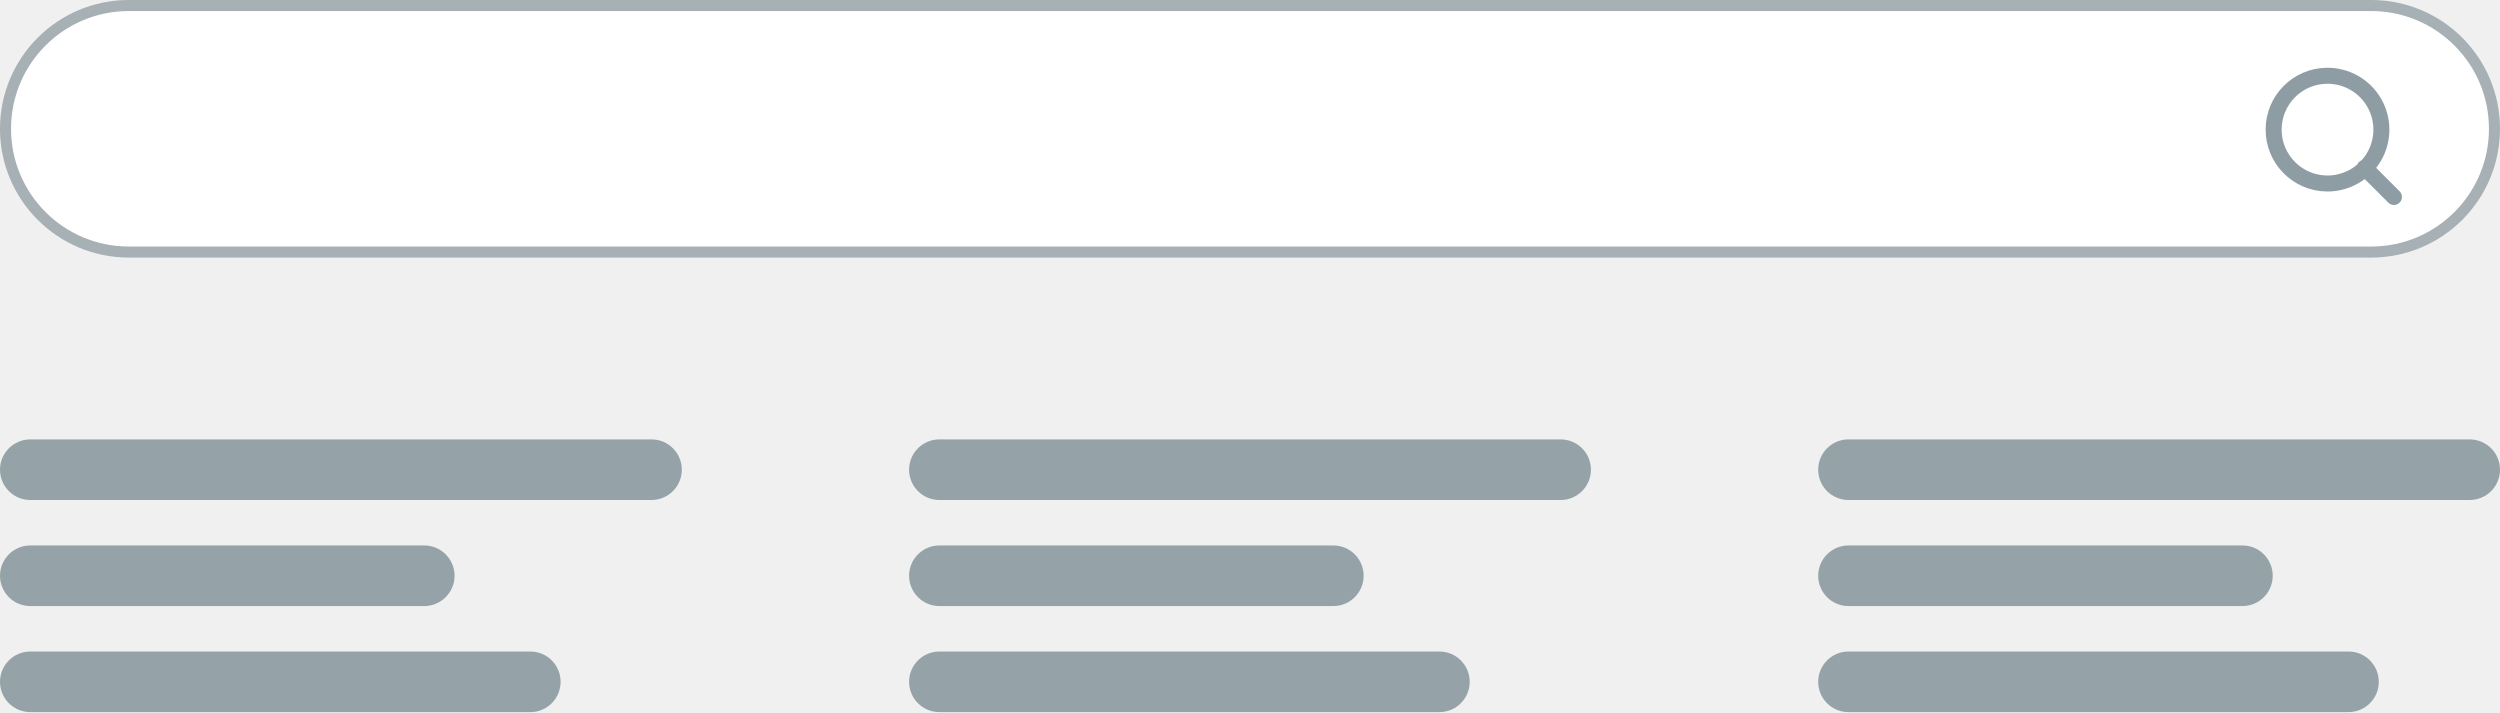
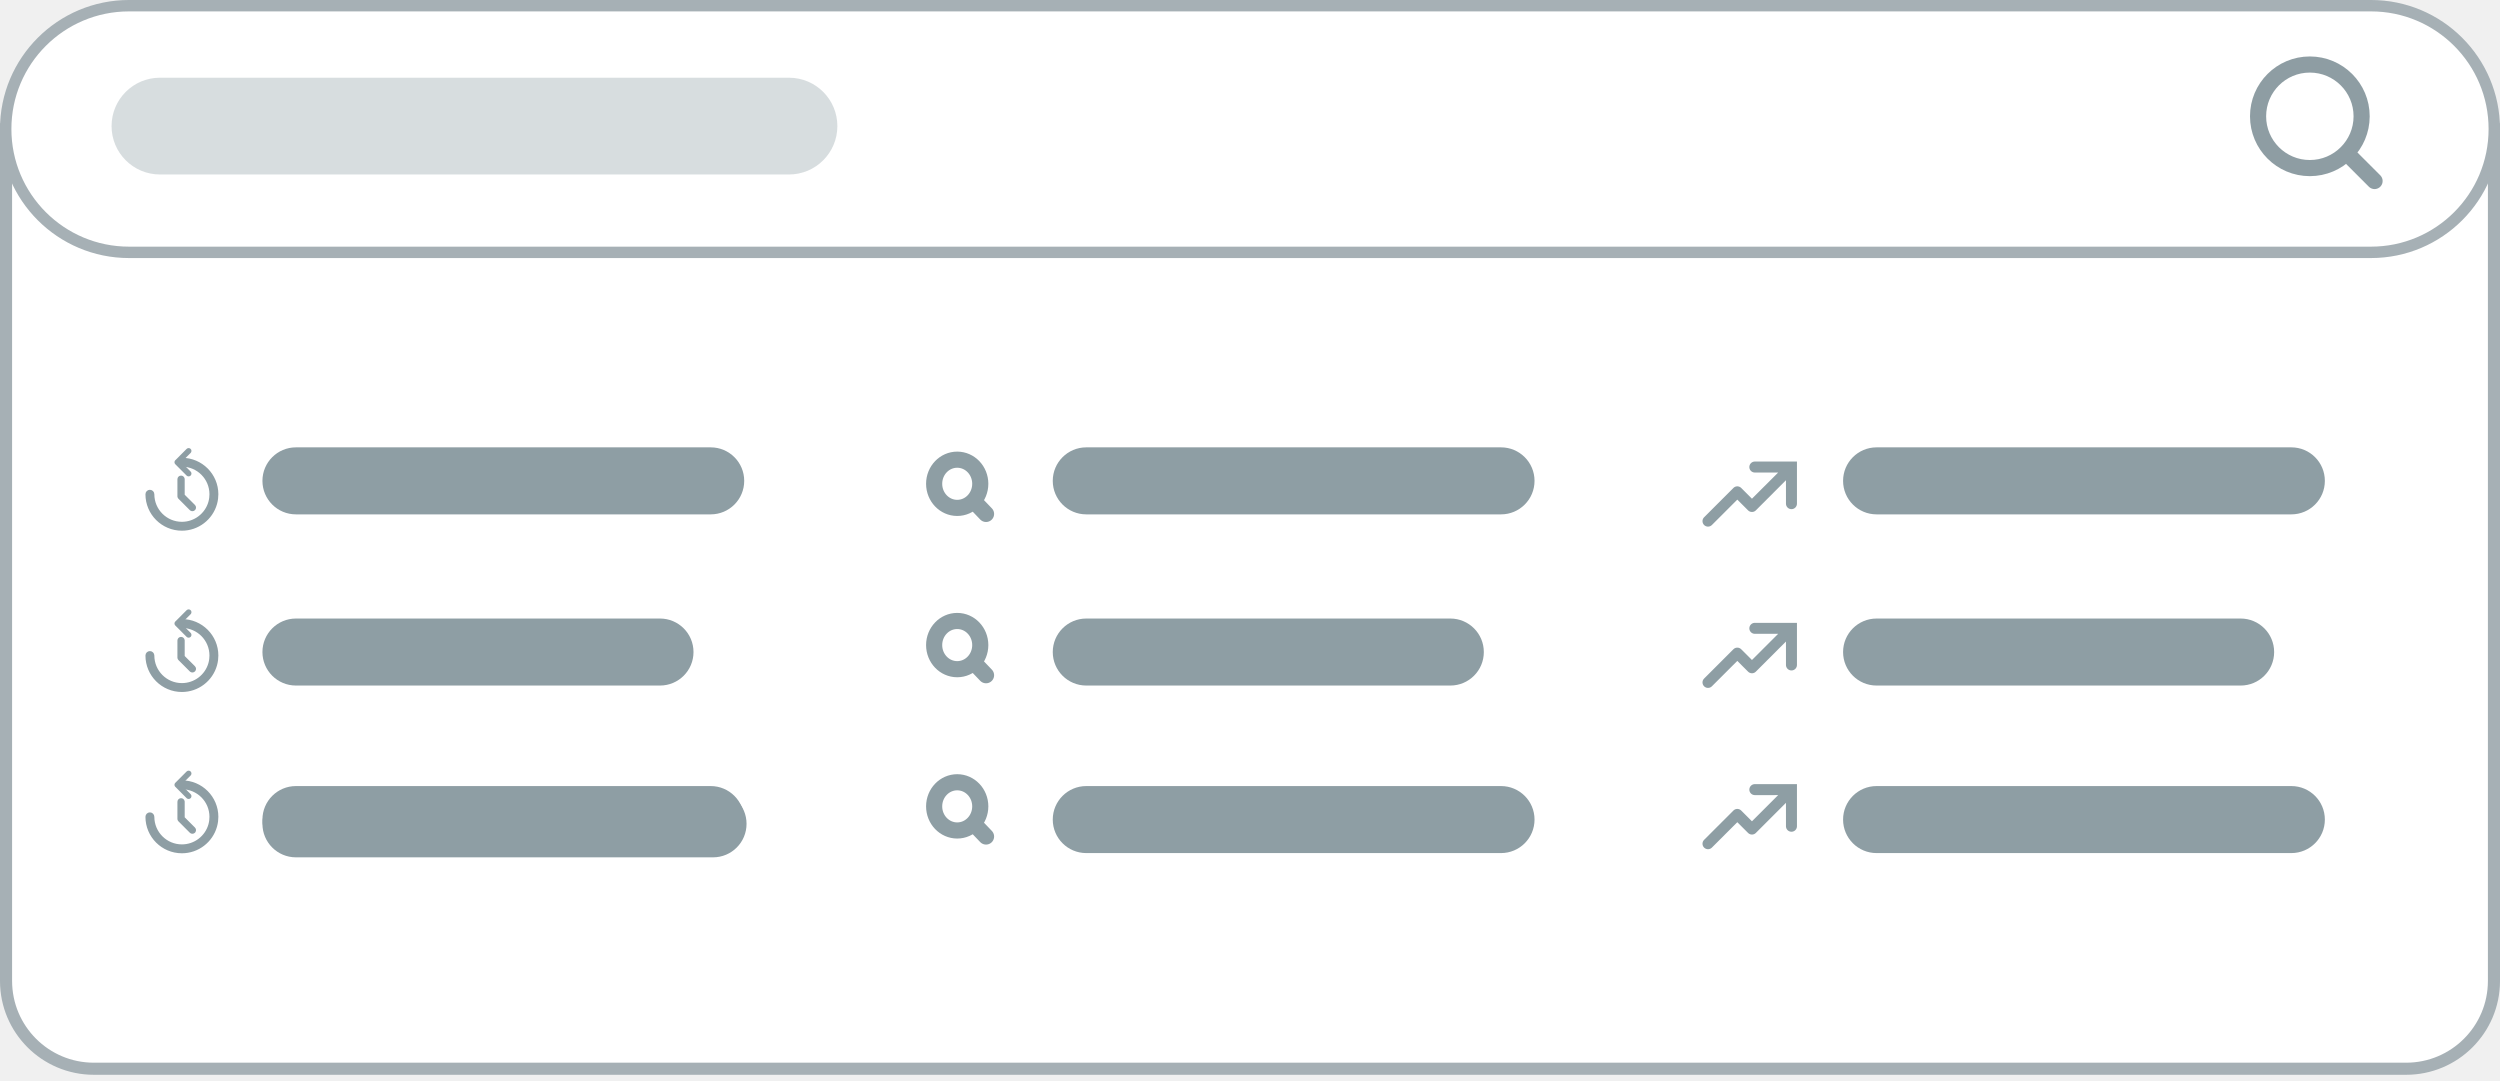
- <svg xmlns="http://www.w3.org/2000/svg" width="165" height="47">
-   <g fill="none" fill-rule="evenodd">
-     <rect stroke="#A6B0B5" stroke-width=".729" fill="#FFF" x=".364" y=".364" width="164.271" height="16.271" rx="8.136" />
-     <path d="M153.556 12.111a3.556 3.556 0 1 0 0-7.111 3.556 3.556 0 0 0 0 7.111ZM158 13l-1.933-1.933" stroke-opacity=".5" stroke="#1E3D49" stroke-width="1.056" stroke-linecap="round" stroke-linejoin="round" />
-     <rect fill="#1E3D49" opacity=".431" y="29" width="45" height="4" rx="2" />
-     <rect fill="#1E3D49" opacity=".431" y="36" width="30" height="4" rx="2" />
-     <rect fill="#1E3D49" opacity=".431" y="43" width="37" height="4" rx="2" />
-     <rect fill="#1E3D49" opacity=".431" x="60" y="29" width="45" height="4" rx="2" />
-     <rect fill="#1E3D49" opacity=".431" x="60" y="36" width="30" height="4" rx="2" />
-     <rect fill="#1E3D49" opacity=".431" x="60" y="43" width="37" height="4" rx="2" />
-     <rect fill="#1E3D49" opacity=".431" x="120" y="29" width="45" height="4" rx="2" />
-     <rect fill="#1E3D49" opacity=".431" x="120" y="36" width="30" height="4" rx="2" />
-     <rect fill="#1E3D49" opacity=".431" x="120" y="43" width="37" height="4" rx="2" />
+ <svg xmlns="http://www.w3.org/2000/svg" width="155px" height="67px" viewBox="0 0 155 67" version="1.1">
+   <g id="Diagrams&amp;Illustrations" stroke="none" stroke-width="1" fill="none" fill-rule="evenodd">
+     <g id="UI-Reference-Cards" transform="translate(-761, -217)">
+       <g id="Group-111-Copy" transform="translate(727, 190)">
+         <g id="Group" transform="translate(34, 27)">
+           <path d="M149.182,8.011 C150.685,8.011 152.046,8.621 153.031,9.606 C154.016,10.591 154.625,11.951 154.625,13.455 L154.625,13.455 L154.625,66.261 L0.375,66.261 L0.375,13.455 C0.375,11.951 0.984,10.591 1.969,9.606 C2.954,8.621 4.315,8.011 5.818,8.011 L5.818,8.011 Z" id="Rectangle-Copy-43" stroke="#A6B0B5" stroke-width="0.75" fill="#FFFFFF" transform="translate(77.5, 37.13636) scale(1, -1) translate(-77.5, -37.13636) " />
+           <g id="Group-2" transform="translate(9.117775, 27.78071)" fill="#8E9EA4" fill-rule="nonzero">
+             <path d="M2.16,0.702 C2.251,0.702 2.341,0.708 2.43,0.719 C2.536,0.732 2.641,0.754 2.743,0.782 C3.668,1.041 4.32,1.888 4.32,2.862 C4.32,4.055 3.353,5.022 2.16,5.022 C2.063,5.022 1.984,4.944 1.984,4.847 C1.984,4.75 2.063,4.671 2.16,4.671 C3.159,4.671 3.969,3.861 3.969,2.862 C3.969,2.046 3.423,1.337 2.649,1.12 C2.563,1.096 2.475,1.079 2.386,1.068 C2.312,1.058 2.236,1.054 2.16,1.054 C1.161,1.054 0.351,1.863 0.351,2.862 C0.351,2.959 0.273,3.038 0.176,3.038 C0.079,3.038 -3.72146758e-13,2.959 -3.72146758e-13,2.862 C-3.72146758e-13,1.669 0.967,0.702 2.16,0.702 Z" id="Path" stroke="#8E9EA4" stroke-width="0.2" transform="translate(2.159865, 2.862287) rotate(-270) translate(-2.159865, -2.862287) " />
+             <path d="M2.453,0.051 C2.522,-0.017 2.633,-0.017 2.701,0.051 C2.762,0.112 2.769,0.207 2.722,0.275 L2.701,0.3 L2.123,0.878 L2.701,1.456 C2.762,1.517 2.769,1.612 2.722,1.68 L2.701,1.705 C2.64,1.766 2.546,1.772 2.477,1.725 L2.453,1.705 L1.751,1.002 C1.69,0.941 1.683,0.847 1.73,0.778 L1.751,0.754 L2.453,0.051 Z" id="Path-31" />
+             <path d="M2.107,1.756 C2.193,1.756 2.265,1.818 2.28,1.9 L2.283,1.932 L2.283,2.913 L2.934,3.564 C2.995,3.625 3.002,3.719 2.954,3.788 L2.934,3.812 C2.873,3.873 2.778,3.88 2.71,3.832 L2.686,3.812 L1.983,3.109 C1.957,3.083 1.94,3.049 1.934,3.013 L1.932,2.985 L1.932,1.932 C1.932,1.835 2.01,1.756 2.107,1.756 Z" id="Path-32" stroke="#8E9EA4" stroke-width="0.1" />
+           </g>
+           <g id="Group-2-Copy" transform="translate(9.117775, 37.78071)" fill="#8E9EA4" fill-rule="nonzero">
+             <path d="M2.16,0.702 C2.251,0.702 2.341,0.708 2.43,0.719 C2.536,0.732 2.641,0.754 2.743,0.782 C3.668,1.041 4.32,1.888 4.32,2.862 C4.32,4.055 3.353,5.022 2.16,5.022 C2.063,5.022 1.984,4.944 1.984,4.847 C1.984,4.75 2.063,4.671 2.16,4.671 C3.159,4.671 3.969,3.861 3.969,2.862 C3.969,2.046 3.423,1.337 2.649,1.12 C2.563,1.096 2.475,1.079 2.386,1.068 C2.312,1.058 2.236,1.054 2.16,1.054 C1.161,1.054 0.351,1.863 0.351,2.862 C0.351,2.959 0.273,3.038 0.176,3.038 C0.079,3.038 -3.72146758e-13,2.959 -3.72146758e-13,2.862 C-3.72146758e-13,1.669 0.967,0.702 2.16,0.702 Z" id="Path" stroke="#8E9EA4" stroke-width="0.2" transform="translate(2.159865, 2.862287) rotate(-270) translate(-2.159865, -2.862287) " />
+             <path d="M2.453,0.051 C2.522,-0.017 2.633,-0.017 2.701,0.051 C2.762,0.112 2.769,0.207 2.722,0.275 L2.701,0.3 L2.123,0.878 L2.701,1.456 C2.762,1.517 2.769,1.612 2.722,1.68 L2.701,1.705 C2.64,1.766 2.546,1.772 2.477,1.725 L2.453,1.705 L1.751,1.002 C1.69,0.941 1.683,0.847 1.73,0.778 L1.751,0.754 L2.453,0.051 Z" id="Path-31" />
+             <path d="M2.107,1.756 C2.193,1.756 2.265,1.818 2.28,1.9 L2.283,1.932 L2.283,2.913 L2.934,3.564 C2.995,3.625 3.002,3.719 2.954,3.788 L2.934,3.812 C2.873,3.873 2.778,3.88 2.71,3.832 L2.686,3.812 L1.983,3.109 C1.957,3.083 1.94,3.049 1.934,3.013 L1.932,2.985 L1.932,1.932 C1.932,1.835 2.01,1.756 2.107,1.756 Z" id="Path-32" stroke="#8E9EA4" stroke-width="0.1" />
+           </g>
+           <g id="Group-2-Copy-2" transform="translate(9.117775, 47.78071)" fill="#8E9EA4" fill-rule="nonzero">
+             <path d="M2.16,0.702 C2.251,0.702 2.341,0.708 2.43,0.719 C2.536,0.732 2.641,0.754 2.743,0.782 C3.668,1.041 4.32,1.888 4.32,2.862 C4.32,4.055 3.353,5.022 2.16,5.022 C2.063,5.022 1.984,4.944 1.984,4.847 C1.984,4.75 2.063,4.671 2.16,4.671 C3.159,4.671 3.969,3.861 3.969,2.862 C3.969,2.046 3.423,1.337 2.649,1.12 C2.563,1.096 2.475,1.079 2.386,1.068 C2.312,1.058 2.236,1.054 2.16,1.054 C1.161,1.054 0.351,1.863 0.351,2.862 C0.351,2.959 0.273,3.038 0.176,3.038 C0.079,3.038 -3.72146758e-13,2.959 -3.72146758e-13,2.862 C-3.72146758e-13,1.669 0.967,0.702 2.16,0.702 Z" id="Path" stroke="#8E9EA4" stroke-width="0.2" transform="translate(2.159865, 2.862287) rotate(-270) translate(-2.159865, -2.862287) " />
+             <path d="M2.453,0.051 C2.522,-0.017 2.633,-0.017 2.701,0.051 C2.762,0.112 2.769,0.207 2.722,0.275 L2.701,0.3 L2.123,0.878 L2.701,1.456 C2.762,1.517 2.769,1.612 2.722,1.68 L2.701,1.705 C2.64,1.766 2.546,1.772 2.477,1.725 L2.453,1.705 L1.751,1.002 C1.69,0.941 1.683,0.847 1.73,0.778 L1.751,0.754 L2.453,0.051 Z" id="Path-31" />
+             <path d="M2.107,1.756 C2.193,1.756 2.265,1.818 2.28,1.9 L2.283,1.932 L2.283,2.913 L2.934,3.564 C2.995,3.625 3.002,3.719 2.954,3.788 L2.934,3.812 C2.873,3.873 2.778,3.88 2.71,3.832 L2.686,3.812 L1.983,3.109 C1.957,3.083 1.94,3.049 1.934,3.013 L1.932,2.985 L1.932,1.932 C1.932,1.835 2.01,1.756 2.107,1.756 Z" id="Path-32" stroke="#8E9EA4" stroke-width="0.1" />
+           </g>
+           <path d="M111.411,28.616 L111.411,31.228 C111.411,31.416 111.259,31.568 111.07,31.568 C110.898,31.568 110.755,31.44 110.733,31.274 L110.73,31.228 L110.729,29.775 L108.862,31.643 C108.741,31.764 108.552,31.775 108.419,31.676 L108.381,31.643 L107.713,30.976 L106.137,32.551 C106.016,32.672 105.827,32.683 105.694,32.584 L105.655,32.551 C105.534,32.43 105.523,32.241 105.622,32.108 L105.655,32.07 L107.472,30.253 C107.593,30.132 107.782,30.121 107.916,30.22 L107.954,30.253 L108.621,30.92 L110.246,29.296 L108.799,29.297 C108.627,29.297 108.484,29.169 108.462,29.003 L108.459,28.957 C108.459,28.784 108.587,28.642 108.753,28.619 L108.799,28.616 L111.411,28.616 Z" id="Combined-Shape" fill="#8E9EA4" fill-rule="nonzero" />
+           <path d="M111.411,38.616 L111.411,41.228 C111.411,41.416 111.259,41.568 111.07,41.568 C110.898,41.568 110.755,41.44 110.733,41.274 L110.73,41.228 L110.729,39.775 L108.862,41.643 C108.741,41.764 108.552,41.775 108.419,41.676 L108.381,41.643 L107.713,40.976 L106.137,42.551 C106.016,42.672 105.827,42.683 105.694,42.584 L105.655,42.551 C105.534,42.43 105.523,42.241 105.622,42.108 L105.655,42.07 L107.472,40.253 C107.593,40.132 107.782,40.121 107.916,40.22 L107.954,40.253 L108.621,40.92 L110.246,39.296 L108.799,39.297 C108.627,39.297 108.484,39.169 108.462,39.003 L108.459,38.957 C108.459,38.784 108.587,38.642 108.753,38.619 L108.799,38.616 L111.411,38.616 Z" id="Combined-Shape-Copy" fill="#8E9EA4" fill-rule="nonzero" />
+           <path d="M111.411,48.616 L111.411,51.228 C111.411,51.416 111.259,51.568 111.07,51.568 C110.898,51.568 110.755,51.44 110.733,51.274 L110.73,51.228 L110.729,49.775 L108.862,51.643 C108.741,51.764 108.552,51.775 108.419,51.676 L108.381,51.643 L107.713,50.976 L106.137,52.551 C106.016,52.672 105.827,52.683 105.694,52.584 L105.655,52.551 C105.534,52.43 105.523,52.241 105.622,52.108 L105.655,52.07 L107.472,50.253 C107.593,50.132 107.782,50.121 107.916,50.22 L107.954,50.253 L108.621,50.92 L110.246,49.296 L108.799,49.297 C108.627,49.297 108.484,49.169 108.462,49.003 L108.459,48.957 C108.459,48.784 108.587,48.642 108.753,48.619 L108.799,48.616 L111.411,48.616 Z" id="Combined-Shape-Copy-2" fill="#8E9EA4" fill-rule="nonzero" />
+           <rect id="Rectangle-Copy-49" fill="#8E9EA4" x="16.271" y="49" width="30.015" height="4.155" rx="2.077" />
+           <rect id="Rectangle-Copy-50" fill="#8E9EA4" x="16.271" y="48.736" width="29.87" height="4.155" rx="2.077" />
+           <rect id="Rectangle-Copy-52" fill="#8E9EA4" x="65.271" y="48.736" width="29.87" height="4.155" rx="2.077" />
+           <rect id="Rectangle-Copy-55" fill="#8E9EA4" x="65.271" y="27.736" width="29.87" height="4.155" rx="2.077" />
+           <rect id="Rectangle-Copy-59" fill="#8E9EA4" x="16.271" y="27.736" width="29.87" height="4.155" rx="2.077" />
+           <rect id="Rectangle-Copy-56" fill="#8E9EA4" x="16.271" y="38.349" width="26.726" height="4.155" rx="2.077" />
+           <rect id="Rectangle-Copy-57" fill="#8E9EA4" x="65.271" y="38.349" width="26.726" height="4.155" rx="2.077" />
+           <rect id="Rectangle-Copy-53" fill="#8E9EA4" x="114.271" y="48.736" width="29.87" height="4.155" rx="2.077" />
+           <rect id="Rectangle-Copy-54" fill="#8E9EA4" x="114.271" y="27.736" width="29.87" height="4.155" rx="2.077" />
+           <rect id="Rectangle-Copy-58" fill="#8E9EA4" x="114.271" y="38.349" width="26.726" height="4.155" rx="2.077" />
+           <path d="M59.347,31.49 C60.137,31.49 60.777,30.821 60.777,29.995 C60.777,29.169 60.137,28.5 59.347,28.5 C58.557,28.5 57.917,29.169 57.917,29.995 C57.917,30.821 58.557,31.49 59.347,31.49 Z M61.135,31.864 L60.357,31.051" id="Combined-Shape" stroke="#8E9EA4" stroke-linecap="round" stroke-linejoin="round" />
+           <path d="M59.347,41.49 C60.137,41.49 60.777,40.821 60.777,39.995 C60.777,39.169 60.137,38.5 59.347,38.5 C58.557,38.5 57.917,39.169 57.917,39.995 C57.917,40.821 58.557,41.49 59.347,41.49 Z M61.135,41.864 L60.357,41.051" id="Combined-Shape" stroke="#8E9EA4" stroke-linecap="round" stroke-linejoin="round" />
+           <path d="M59.347,51.49 C60.137,51.49 60.777,50.821 60.777,49.995 C60.777,49.169 60.137,48.5 59.347,48.5 C58.557,48.5 57.917,49.169 57.917,49.995 C57.917,50.821 58.557,51.49 59.347,51.49 Z M61.135,51.864 L60.357,51.051" id="Combined-Shape" stroke="#8E9EA4" stroke-linecap="round" stroke-linejoin="round" />
+           <rect id="Rectangle-Copy" stroke="#A6B0B5" stroke-width="0.707" fill="#FFFFFF" x="0.353" y="0.353" width="154.293" height="15.293" rx="7.647" />
+           <path d="M143.21,10.421 C144.983,10.421 146.421,8.983 146.421,7.21 C146.421,5.437 144.983,4 143.21,4 C141.437,4 140,5.437 140,7.21 C140,8.983 141.437,10.421 143.21,10.421 Z M147.223,11.223 L145.478,9.478" id="Combined-Shape-Copy-6" stroke-opacity="0.5" stroke="#1E3D49" stroke-linecap="round" stroke-linejoin="round" />
+           <rect id="Rectangle-Copy-60" fill="#1E3D49" opacity="0.177" x="6.917" y="4.818" width="45" height="6" rx="3" />
+         </g>
+       </g>
+     </g>
  </g>
</svg>
